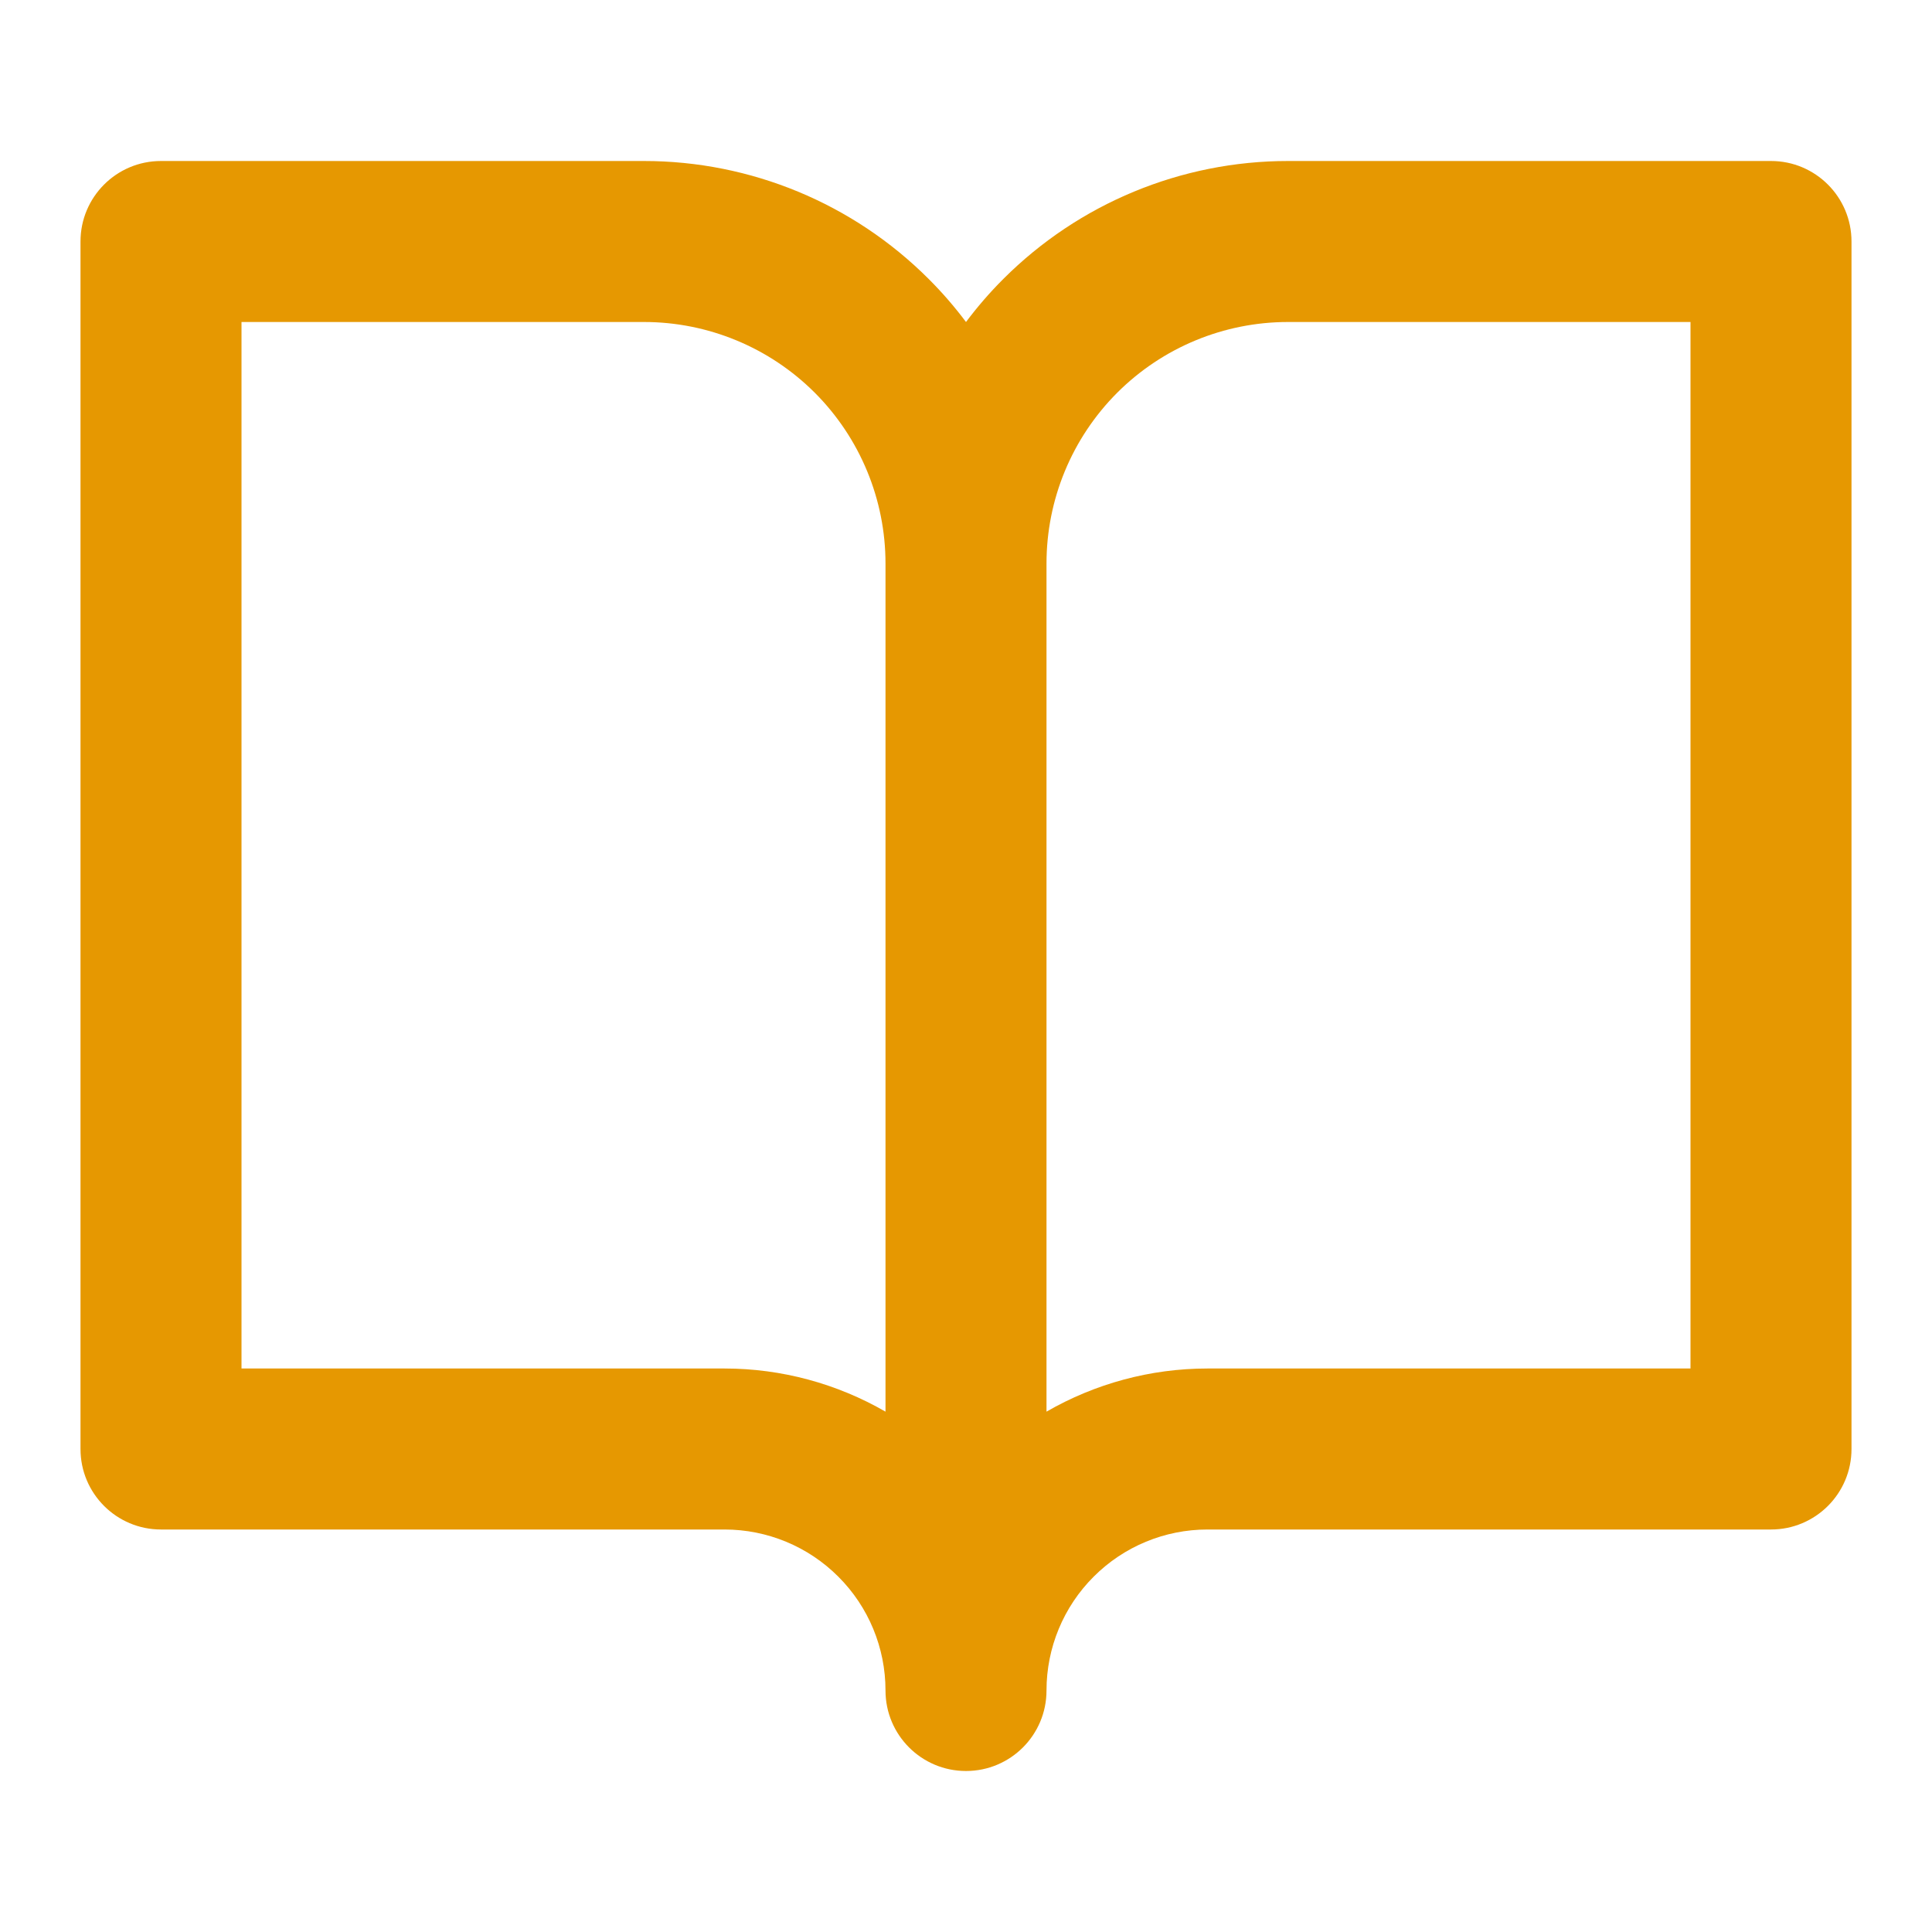
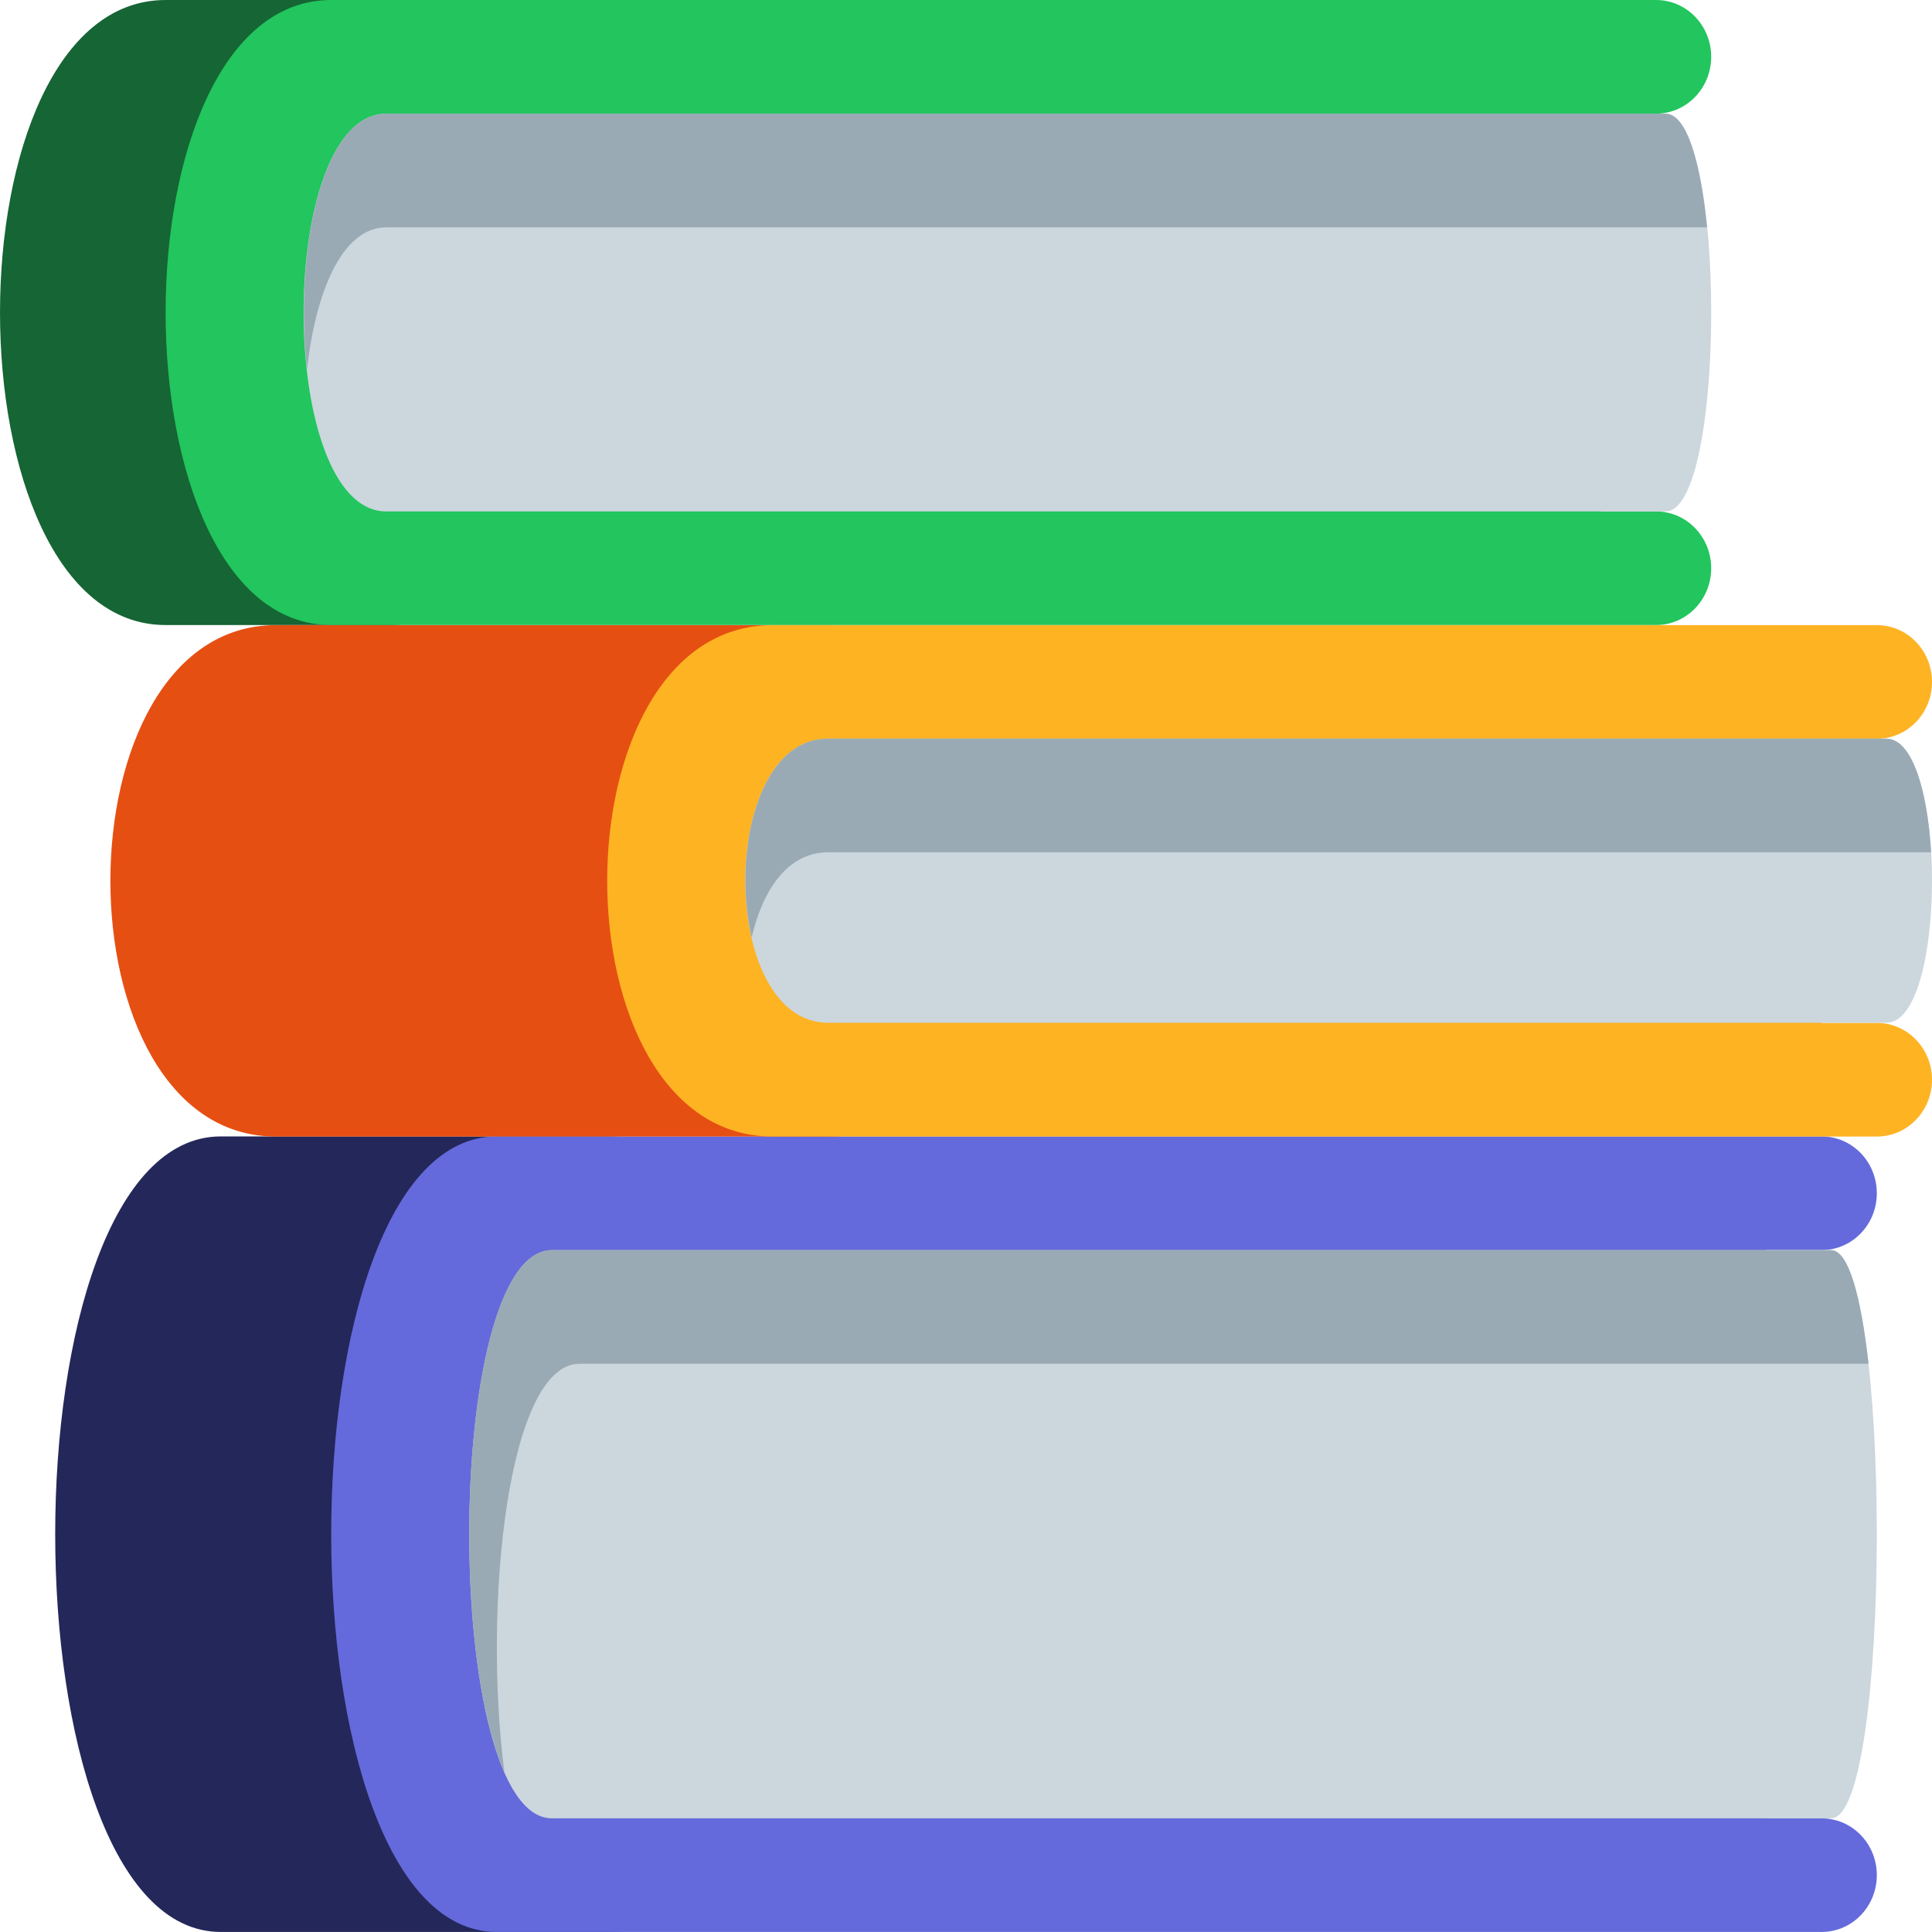
<svg xmlns="http://www.w3.org/2000/svg" width="48" height="48" viewBox="0 0 48 48" fill="none">
-   <g id="emoji">
-     <path id="Shape" fill-rule="evenodd" clip-rule="evenodd" d="M4 4C2.895 4 2 4.895 2 6V36C2 37.105 2.895 38 4 38H18C19.061 38 20.078 38.421 20.828 39.172C21.579 39.922 22 40.939 22 42C22 43.105 22.895 44 24 44C25.105 44 26 43.105 26 42C26 40.939 26.421 39.922 27.172 39.172C27.922 38.421 28.939 38 30 38H44C45.105 38 46 37.105 46 36V6C46 4.895 45.105 4 44 4H32C29.348 4 26.804 5.054 24.929 6.929C24.592 7.265 24.282 7.624 24 8C23.718 7.624 23.408 7.265 23.071 6.929C21.196 5.054 18.652 4 16 4H4ZM26 35.072C27.206 34.376 28.584 34 30 34H42V8H32C30.409 8 28.883 8.632 27.757 9.757C26.632 10.883 26 12.409 26 14V35.072ZM22 35.072V14C22 12.409 21.368 10.883 20.243 9.757C19.117 8.632 17.591 8 16 8H6V34H18C19.416 34 20.794 34.376 22 35.072Z" fill="#E69801" />
-   </g>
+   <path d="M19.2 42.352C19.2 45.471 18.115 47.999 15.086 47.999H5.486C-9.07183e-05 47.999 -9.07183e-05 28.234 5.486 28.234H15.086C18.115 28.234 19.2 30.763 19.2 33.881V42.352Z" fill="#242759" />
+   <path d="M45.257 45.176H43.886V31.058H45.257C46.016 31.058 46.629 30.427 46.629 29.646C46.629 28.865 46.016 28.234 45.257 28.234H12.343C6.857 28.234 6.857 47.999 12.343 47.999H45.257C46.016 47.999 46.629 47.368 46.629 46.587C46.629 45.807 46.016 45.176 45.257 45.176Z" fill="#646ADB" />
+   <path d="M45.493 45.176H13.714C10.972 45.176 10.972 31.059 13.714 31.059H45.493C47.007 31.059 47.007 45.176 45.493 45.176Z" fill="#CCD6DD" />
+   <path d="M14.4 33.882H46.423C46.238 32.223 45.929 31.059 45.493 31.059H13.714C11.45 31.059 11.056 40.67 12.531 44.03C11.993 39.852 12.616 33.882 14.4 33.882Z" fill="#99AAB5" />
+   <path d="M15.086 9.882C15.086 13.001 12.63 15.529 9.6 15.529H4.114C-1.371 15.529 -1.371 0 4.114 0H9.6C12.63 0 15.086 2.528 15.086 5.647V9.882Z" fill="#166534" />
+   <path d="M41.143 12.706H39.771V2.824H41.143C41.901 2.824 42.514 2.192 42.514 1.412C42.514 0.631 41.901 0 41.143 0H8.229C2.743 0 2.743 15.529 8.229 15.529H41.143C41.901 15.529 42.514 14.898 42.514 14.118C42.514 13.337 41.901 12.706 41.143 12.706Z" fill="#22C55E" />
+   <path d="M41.379 12.707H9.6C6.857 12.707 6.857 2.824 9.6 2.824H41.379C42.893 2.824 42.893 12.707 41.379 12.707Z" fill="#CCD6DD" />
+   <path d="M9.6 5.648H42.411C42.255 4.06 41.912 2.824 41.379 2.824H9.6C7.964 2.824 7.311 6.338 7.628 9.177C7.842 7.26 8.493 5.648 9.6 5.648Z" fill="#99AAB5" />
+   <path d="M26.057 22.59C26.057 25.709 23.601 28.237 20.572 28.237H6.857C1.371 28.237 1.371 15.531 6.857 15.531H20.572C23.601 15.531 26.057 18.06 26.057 21.178V22.59Z" fill="#E64F12" />
+   <path d="M46.629 25.414H45.257V18.355H46.629C47.387 18.355 48 17.724 48 16.943C48 16.162 47.387 15.531 46.629 15.531H19.2C13.714 15.531 13.714 28.237 19.2 28.237H46.629C47.387 28.237 48 27.606 48 26.825C48 26.045 47.387 25.414 46.629 25.414Z" fill="#FEB323" />
+   <path d="M46.865 25.41H20.572C17.829 25.41 17.829 18.352 20.572 18.352H46.865C48.379 18.352 48.379 25.41 46.865 25.41Z" fill="#CCD6DD" />
+   <path d="M20.571 21.175H47.978C47.889 19.676 47.52 18.352 46.864 18.352H20.571C18.824 18.352 18.195 21.213 18.675 23.293C18.946 22.108 19.576 21.175 20.571 21.175Z" fill="#99AAB5" />
</svg>
